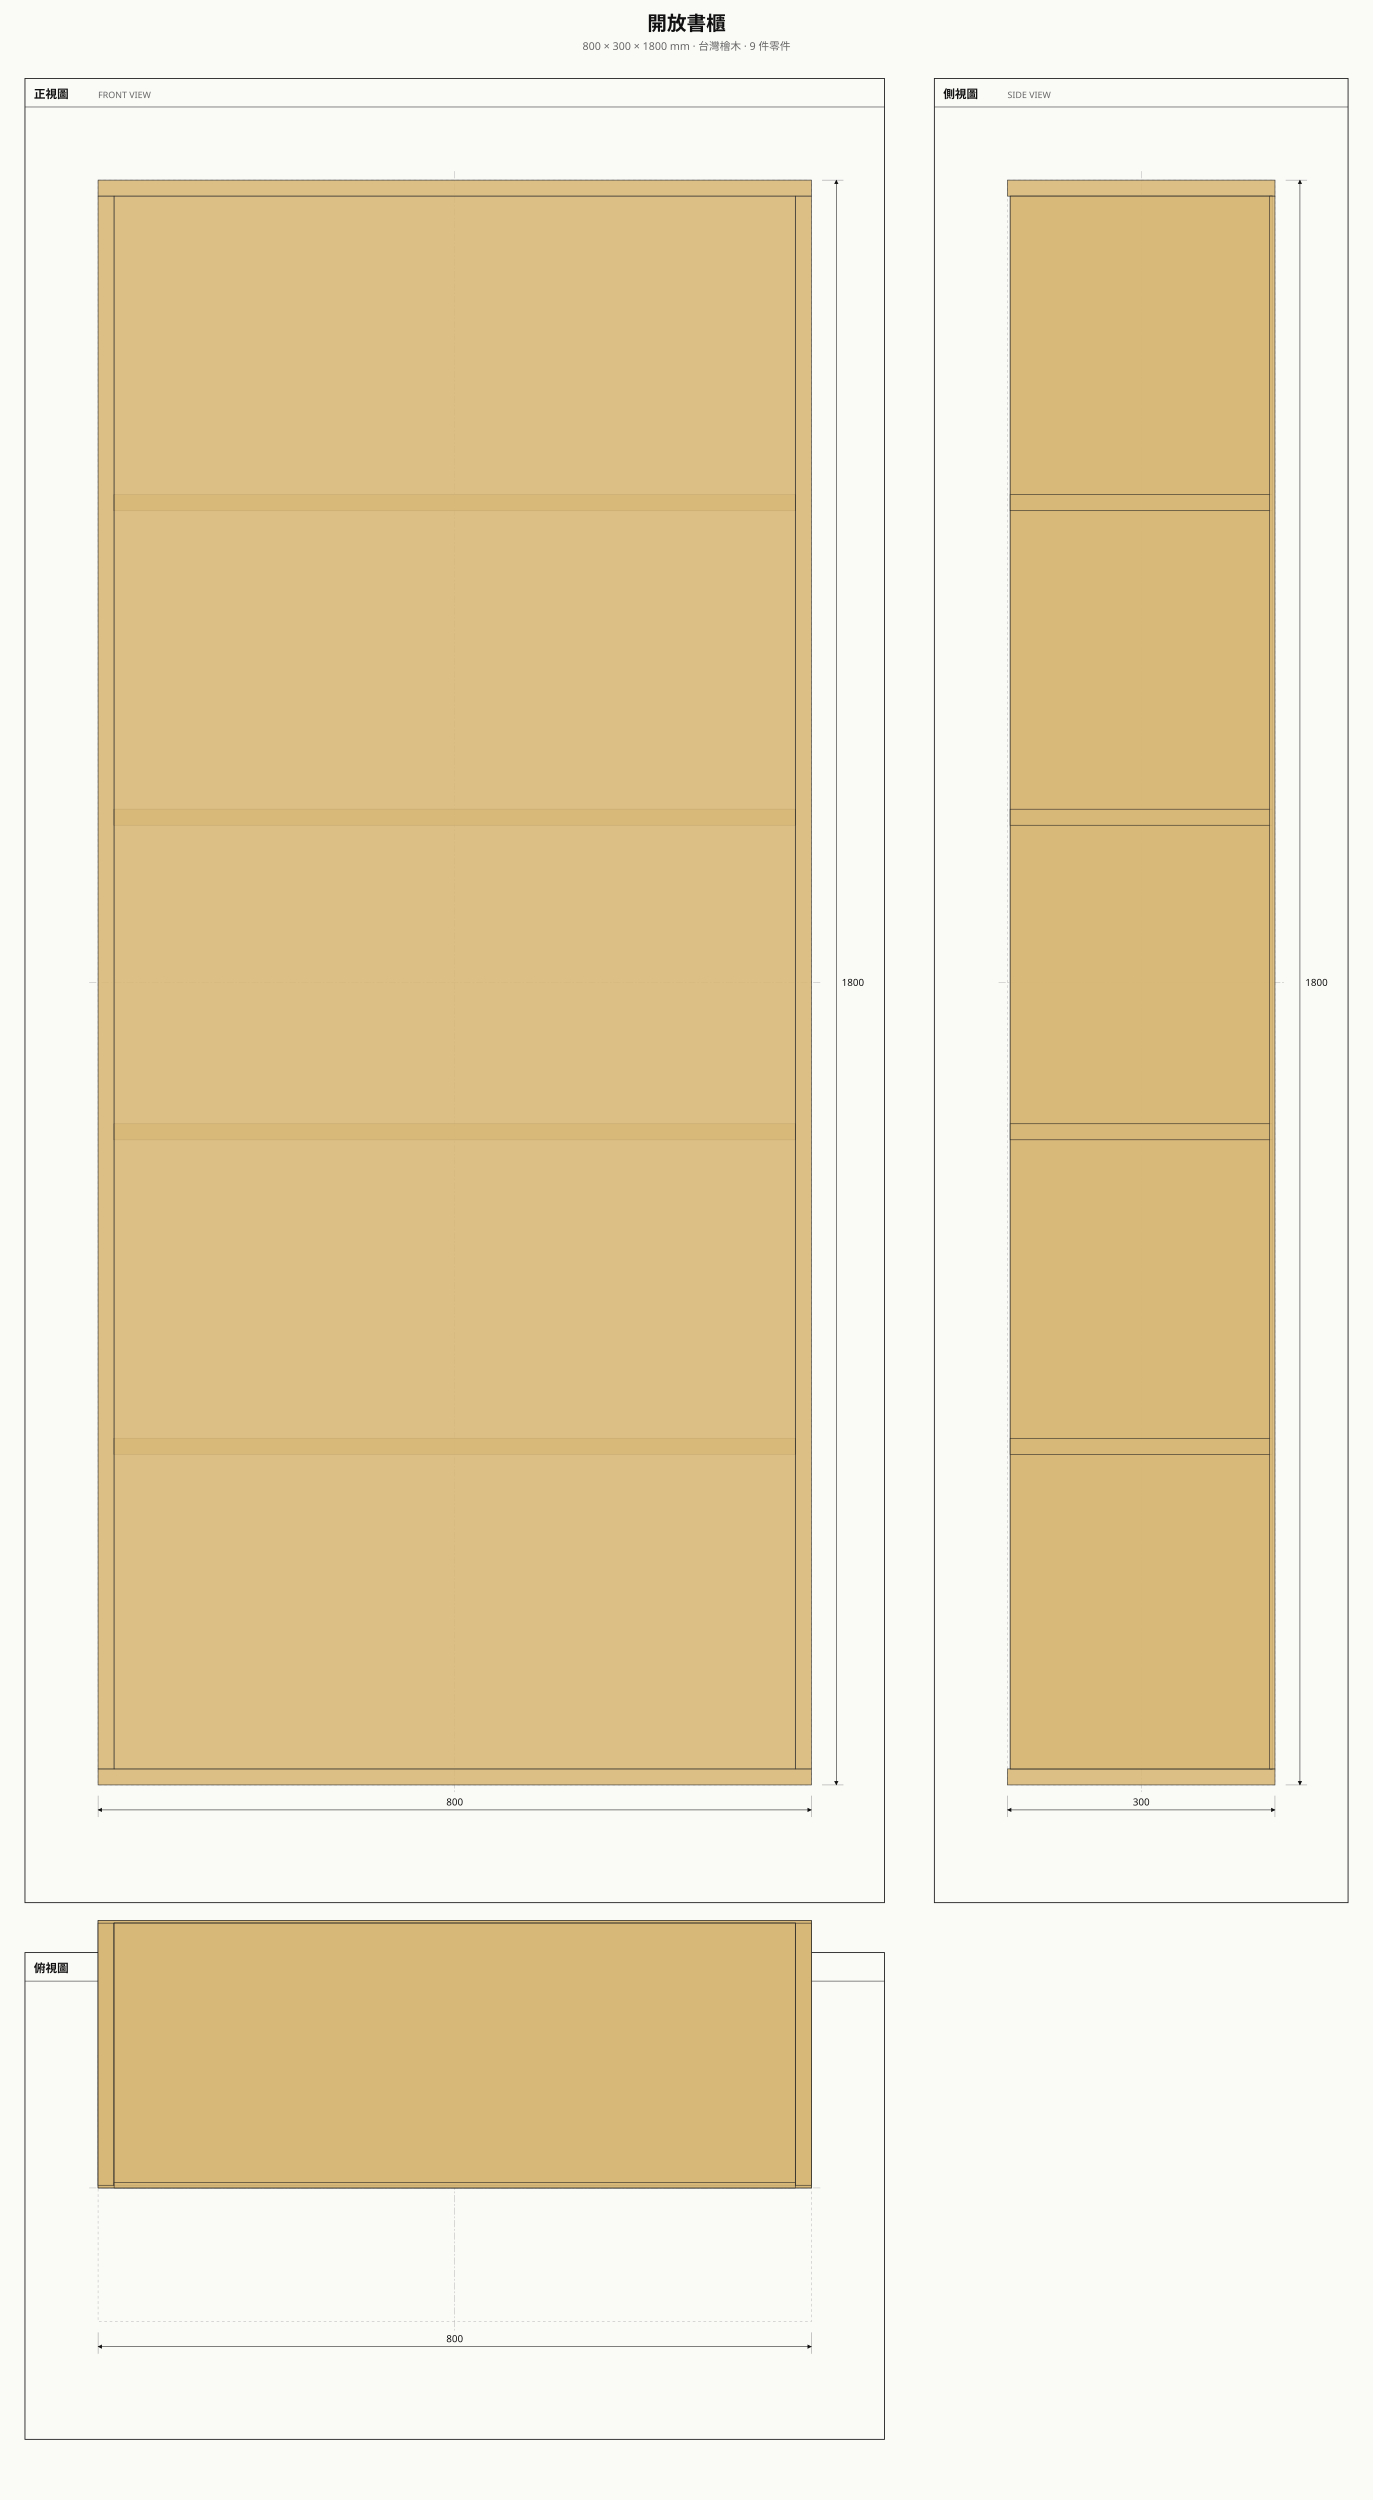
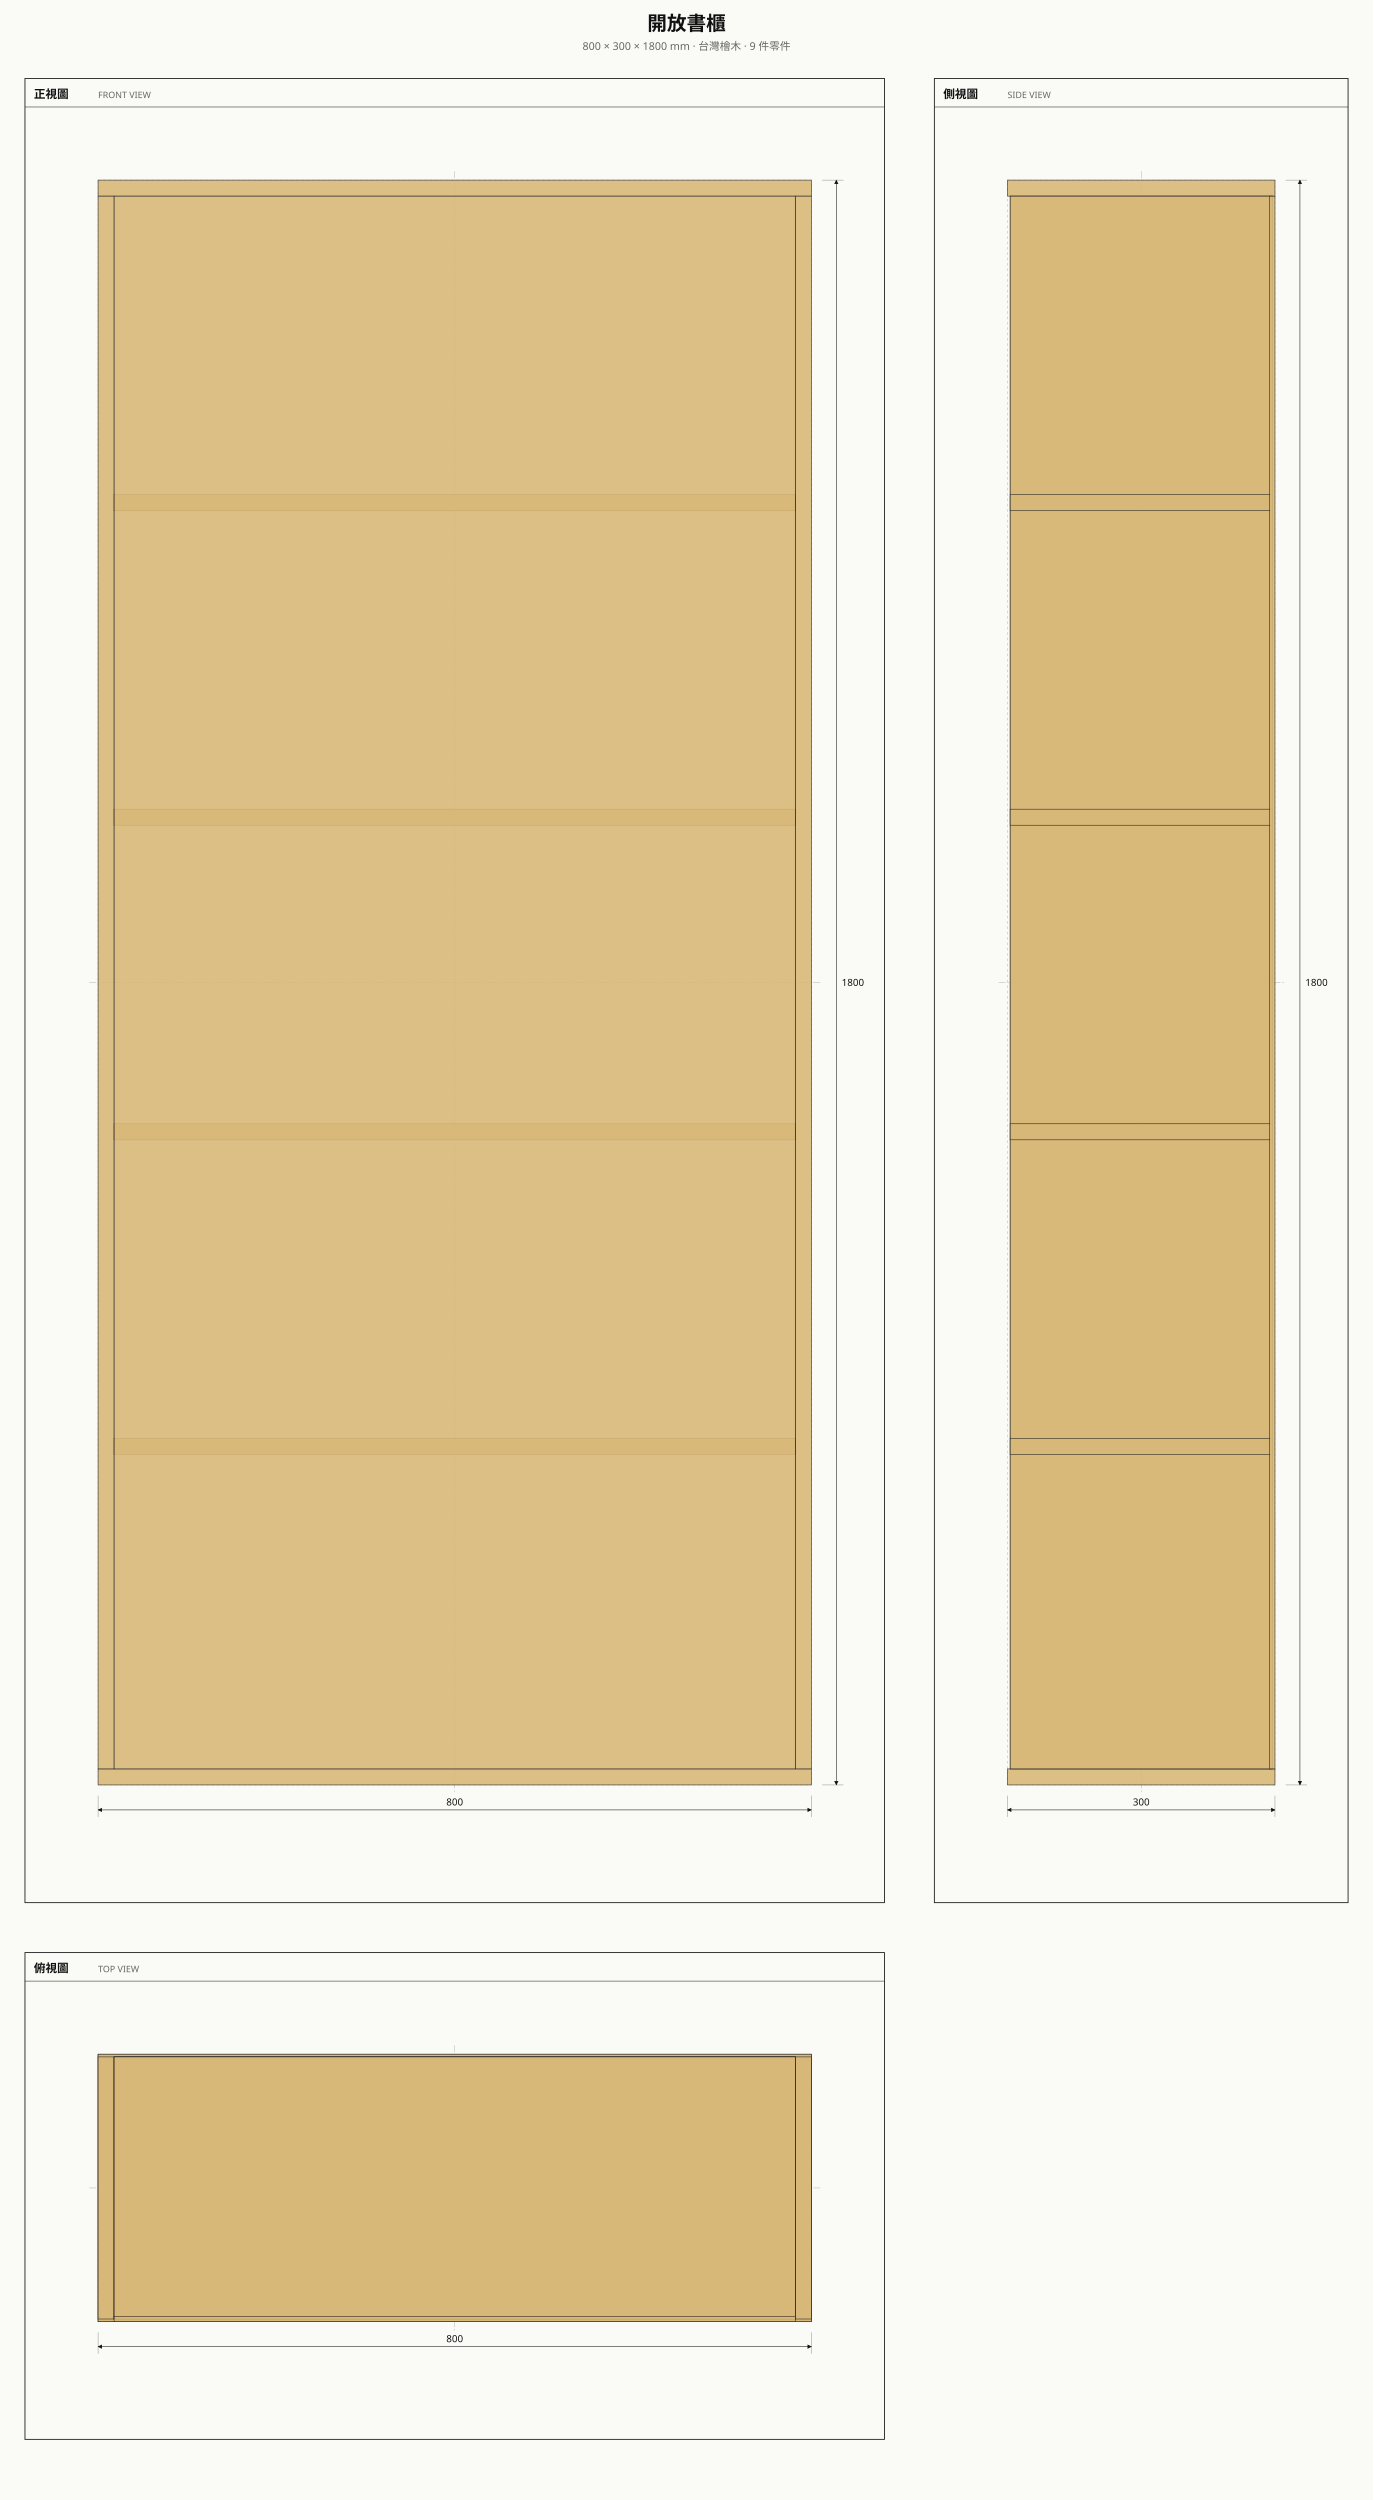
<svg xmlns="http://www.w3.org/2000/svg" viewBox="-20 -10 1540 2804" width="1540">
  <defs>
    <marker id="arr-front" viewBox="0 0 10 10" refX="9" refY="5" markerWidth="8" markerHeight="8" orient="auto-start-reverse">
      <path d="M 0 0 L 10 5 L 0 10 z" fill="#111" />
    </marker>
    <marker id="arr-side" viewBox="0 0 10 10" refX="9" refY="5" markerWidth="8" markerHeight="8" orient="auto-start-reverse">
      <path d="M 0 0 L 10 5 L 0 10 z" fill="#111" />
    </marker>
    <marker id="arr-top" viewBox="0 0 10 10" refX="9" refY="5" markerWidth="8" markerHeight="8" orient="auto-start-reverse">
      <path d="M 0 0 L 10 5 L 0 10 z" fill="#111" />
    </marker>
  </defs>
  <rect x="-20" y="-10" width="1540" height="2804" fill="#fafaf7" />
  <text x="750" y="24" text-anchor="middle" font-size="22" font-weight="700" fill="#111" font-family="sans-serif">開放書櫃</text>
  <text x="750" y="46" text-anchor="middle" font-size="12" fill="#666" font-family="sans-serif">800 × 300 × 1800 mm · 台灣檜木 · 9 件零件</text>
  <g transform="translate(0, 70)">
    <g transform="translate(490.0, 1922.0)">
      <rect x="-482.0" y="-1914.0" width="964.0" height="2046.0" fill="none" stroke="#222" stroke-width="1" />
      <line x1="-482.0" y1="-1882.0" x2="482.0" y2="-1882.0" stroke="#222" stroke-width="0.6" />
      <text x="-472.0" y="-1892.0" font-size="13" font-weight="700" fill="#111" font-family="sans-serif">正視圖</text>
      <text x="-400.0" y="-1892.0" font-size="10" fill="#666" font-family="sans-serif">FRONT VIEW</text>
      <g stroke="#888" stroke-width="0.5" stroke-dasharray="8 2 2 2" opacity="0.7">
        <line x1="0" y1="-1810.0" x2="0" y2="10.0" />
        <line x1="-410.0" y1="-900.0" x2="410.0" y2="-900.0" />
      </g>
      <rect x="-400.0" y="-1800.0" width="800.0" height="1800.0" fill="none" stroke="#999" stroke-dasharray="3 3" stroke-width="0.5" opacity="0.8" />
      <rect x="-400.0" y="-1800.0" width="800.0" height="18.0" fill="#d8b878" stroke="#222" stroke-width="0.7" opacity="0.9" />
      <rect x="-400.0" y="-18.0" width="800.0" height="18.0" fill="#d8b878" stroke="#222" stroke-width="0.7" opacity="0.9" />
      <rect x="-400.0" y="-1782.0" width="18.0" height="1764.0" fill="#d8b878" stroke="#222" stroke-width="0.7" opacity="0.9" />
      <rect x="382.0" y="-1782.0" width="18.0" height="1764.0" fill="#d8b878" stroke="#222" stroke-width="0.7" opacity="0.9" />
      <rect x="-382.0" y="-388.8" width="764.0" height="18.0" fill="#d8b878" stroke="#222" stroke-width="0.7" opacity="0.9" />
      <rect x="-382.0" y="-741.6" width="764.0" height="18.0" fill="#d8b878" stroke="#222" stroke-width="0.7" opacity="0.9" />
      <rect x="-382.0" y="-1094.4" width="764.0" height="18.0" fill="#d8b878" stroke="#222" stroke-width="0.7" opacity="0.9" />
      <rect x="-382.0" y="-1447.2" width="764.0" height="18.0" fill="#d8b878" stroke="#222" stroke-width="0.7" opacity="0.9" />
      <rect x="-382.0" y="-1782.0" width="764.0" height="1764.0" fill="#d8b878" stroke="#222" stroke-width="0.7" opacity="0.9" />
      <g stroke="#111" fill="#111" stroke-width="0.6" font-family="sans-serif">
        <line x1="-400.0" y1="12.0" x2="-400.0" y2="36.0" stroke-width="0.4" stroke="#666" />
        <line x1="400.0" y1="12.0" x2="400.0" y2="36.0" stroke-width="0.4" stroke="#666" />
        <line x1="-400.0" y1="28.0" x2="400.0" y2="28.0" marker-start="url(#arr-front)" marker-end="url(#arr-front)" />
        <text x="0" y="23.0" text-anchor="middle" font-size="11" stroke="none">800</text>
      </g>
      <g stroke="#111" fill="#111" stroke-width="0.6" font-family="sans-serif">
        <line x1="412.0" y1="-1800.0" x2="436.0" y2="-1800.0" stroke-width="0.4" stroke="#666" />
        <line x1="412.0" y1="0" x2="436.0" y2="0" stroke-width="0.4" stroke="#666" />
        <line x1="428.0" y1="-1800.0" x2="428.0" y2="0" marker-start="url(#arr-front)" marker-end="url(#arr-front)" />
        <text x="434.0" y="-900.0" text-anchor="start" dominant-baseline="middle" font-size="11" stroke="none">1800</text>
      </g>
    </g>
    <g transform="translate(1020, 0)">
      <g transform="translate(240.0, 1922.0)">
        <rect x="-232.0" y="-1914.0" width="464.0" height="2046.0" fill="none" stroke="#222" stroke-width="1" />
        <line x1="-232.0" y1="-1882.0" x2="232.0" y2="-1882.0" stroke="#222" stroke-width="0.6" />
        <text x="-222.0" y="-1892.0" font-size="13" font-weight="700" fill="#111" font-family="sans-serif">側視圖</text>
        <text x="-150.0" y="-1892.0" font-size="10" fill="#666" font-family="sans-serif">SIDE VIEW</text>
        <g stroke="#888" stroke-width="0.5" stroke-dasharray="8 2 2 2" opacity="0.7">
          <line x1="0" y1="-1810.0" x2="0" y2="10.0" />
          <line x1="-160.0" y1="-900.0" x2="160.0" y2="-900.0" />
        </g>
        <rect x="-150.0" y="-1800.0" width="300.0" height="1800.0" fill="none" stroke="#999" stroke-dasharray="3 3" stroke-width="0.5" opacity="0.8" />
        <rect x="-150.0" y="-1800.0" width="300.0" height="18.0" fill="#d8b878" stroke="#222" stroke-width="0.7" opacity="0.9" />
        <rect x="-150.0" y="-18.0" width="300.0" height="18.0" fill="#d8b878" stroke="#222" stroke-width="0.7" opacity="0.9" />
        <rect x="-147.0" y="-1782.0" width="294.0" height="1764.0" fill="#d8b878" stroke="#222" stroke-width="0.7" opacity="0.9" />
        <rect x="-147.0" y="-1782.0" width="294.0" height="1764.0" fill="#d8b878" stroke="#222" stroke-width="0.7" opacity="0.9" />
        <rect x="-147.0" y="-388.8" width="294.0" height="18.0" fill="#d8b878" stroke="#222" stroke-width="0.7" opacity="0.9" />
        <rect x="-147.0" y="-741.6" width="294.0" height="18.0" fill="#d8b878" stroke="#222" stroke-width="0.7" opacity="0.9" />
        <rect x="-147.0" y="-1094.4" width="294.0" height="18.0" fill="#d8b878" stroke="#222" stroke-width="0.7" opacity="0.9" />
        <rect x="-147.0" y="-1447.2" width="294.0" height="18.0" fill="#d8b878" stroke="#222" stroke-width="0.7" opacity="0.9" />
        <rect x="144.0" y="-1782.0" width="6.0" height="1764.0" fill="#d8b878" stroke="#222" stroke-width="0.7" opacity="0.9" />
        <g stroke="#111" fill="#111" stroke-width="0.6" font-family="sans-serif">
          <line x1="-150.0" y1="12.0" x2="-150.0" y2="36.0" stroke-width="0.4" stroke="#666" />
          <line x1="150.0" y1="12.0" x2="150.0" y2="36.0" stroke-width="0.4" stroke="#666" />
          <line x1="-150.0" y1="28.0" x2="150.0" y2="28.0" marker-start="url(#arr-side)" marker-end="url(#arr-side)" />
          <text x="0" y="23.0" text-anchor="middle" font-size="11" stroke="none">300</text>
        </g>
        <g stroke="#111" fill="#111" stroke-width="0.6" font-family="sans-serif">
          <line x1="162.0" y1="-1800.0" x2="186.0" y2="-1800.0" stroke-width="0.4" stroke="#666" />
          <line x1="162.0" y1="0" x2="186.0" y2="0" stroke-width="0.4" stroke="#666" />
          <line x1="178.0" y1="-1800.0" x2="178.0" y2="0" marker-start="url(#arr-side)" marker-end="url(#arr-side)" />
          <text x="184.0" y="-900.0" text-anchor="start" dominant-baseline="middle" font-size="11" stroke="none">1800</text>
        </g>
      </g>
    </g>
    <g transform="translate(0, 2102)">
-       <g transform="translate(490.0, 122.0)">
-         <rect x="-482.0" y="-114.0" width="964.0" height="546.0" fill="none" stroke="#222" stroke-width="1" />
-         <line x1="-482.0" y1="-82.0" x2="482.0" y2="-82.0" stroke="#222" stroke-width="0.6" />
-         <text x="-472.0" y="-92.0" font-size="13" font-weight="700" fill="#111" font-family="sans-serif">俯視圖</text>
-         <text x="-400.0" y="-92.0" font-size="10" fill="#666" font-family="sans-serif">TOP VIEW</text>
+       <g transform="translate(490.0, 272.0)">
+         <rect x="-482.0" y="-264.0" width="964.0" height="546.0" fill="none" stroke="#222" stroke-width="1" />
+         <line x1="-482.0" y1="-232.0" x2="482.0" y2="-232.0" stroke="#222" stroke-width="0.6" />
+         <text x="-472.0" y="-242.0" font-size="13" font-weight="700" fill="#111" font-family="sans-serif">俯視圖</text>
+         <text x="-400.0" y="-242.0" font-size="10" fill="#666" font-family="sans-serif">TOP VIEW</text>
        <g stroke="#888" stroke-width="0.5" stroke-dasharray="8 2 2 2" opacity="0.7">
-           <line x1="0" y1="-10.0" x2="0" y2="310.0" />
-           <line x1="-410.0" y1="150.0" x2="410.0" y2="150.0" />
+           <line x1="0" y1="-160.0" x2="0" y2="160.0" />
+           <line x1="-410.0" y1="0.0" x2="410.0" y2="0.0" />
        </g>
-         <rect x="-400.0" y="0.0" width="800.0" height="300.0" fill="none" stroke="#999" stroke-dasharray="3 3" stroke-width="0.5" opacity="0.8" />
+         <rect x="-400.0" y="-150.0" width="800.0" height="300.0" fill="none" stroke="#999" stroke-dasharray="3 3" stroke-width="0.5" opacity="0.8" />
        <rect x="-400.0" y="-150.0" width="800.0" height="300.0" fill="#d8b878" stroke="#222" stroke-width="0.7" opacity="0.9" />
        <rect x="-400.0" y="-150.0" width="800.0" height="300.0" fill="#d8b878" stroke="#222" stroke-width="0.7" opacity="0.9" />
        <rect x="-400.0" y="-147.0" width="18.0" height="294.0" fill="#d8b878" stroke="#222" stroke-width="0.7" opacity="0.9" />
        <rect x="382.0" y="-147.0" width="18.0" height="294.0" fill="#d8b878" stroke="#222" stroke-width="0.7" opacity="0.9" />
        <rect x="-382.0" y="-147.0" width="764.0" height="294.0" fill="#d8b878" stroke="#222" stroke-width="0.7" opacity="0.9" />
        <rect x="-382.0" y="-147.0" width="764.0" height="294.0" fill="#d8b878" stroke="#222" stroke-width="0.7" opacity="0.9" />
        <rect x="-382.0" y="-147.0" width="764.0" height="294.0" fill="#d8b878" stroke="#222" stroke-width="0.7" opacity="0.9" />
        <rect x="-382.0" y="-147.0" width="764.0" height="294.0" fill="#d8b878" stroke="#222" stroke-width="0.7" opacity="0.9" />
        <rect x="-382.0" y="144.0" width="764.0" height="6.0" fill="#d8b878" stroke="#222" stroke-width="0.7" opacity="0.9" />
        <g stroke="#111" fill="#111" stroke-width="0.6" font-family="sans-serif">
-           <line x1="-400.0" y1="312.0" x2="-400.0" y2="336.0" stroke-width="0.4" stroke="#666" />
-           <line x1="400.0" y1="312.0" x2="400.0" y2="336.0" stroke-width="0.4" stroke="#666" />
-           <line x1="-400.0" y1="328.0" x2="400.0" y2="328.0" marker-start="url(#arr-top)" marker-end="url(#arr-top)" />
-           <text x="0" y="323.0" text-anchor="middle" font-size="11" stroke="none">800</text>
+           <line x1="-400.0" y1="162.0" x2="-400.0" y2="186.0" stroke-width="0.4" stroke="#666" />
+           <line x1="400.0" y1="162.0" x2="400.0" y2="186.0" stroke-width="0.4" stroke="#666" />
+           <line x1="-400.0" y1="178.0" x2="400.0" y2="178.0" marker-start="url(#arr-top)" marker-end="url(#arr-top)" />
+           <text x="0" y="173.0" text-anchor="middle" font-size="11" stroke="none">800</text>
        </g>
      </g>
    </g>
  </g>
</svg>
